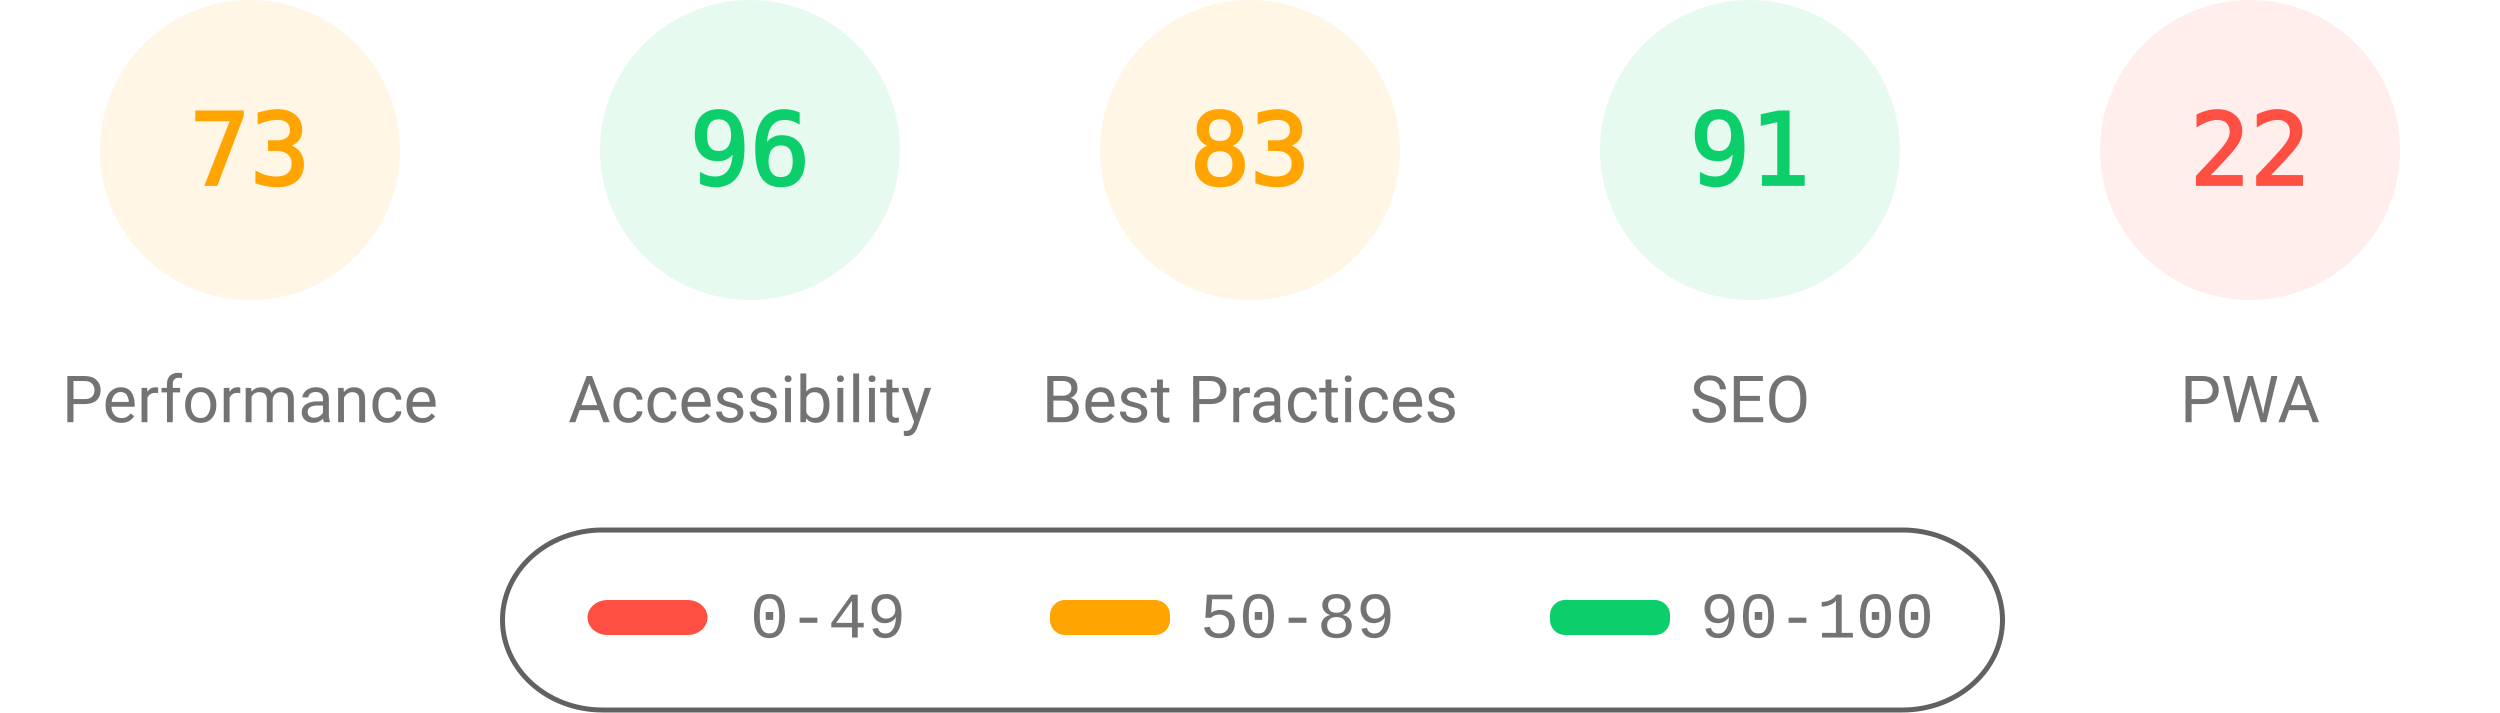
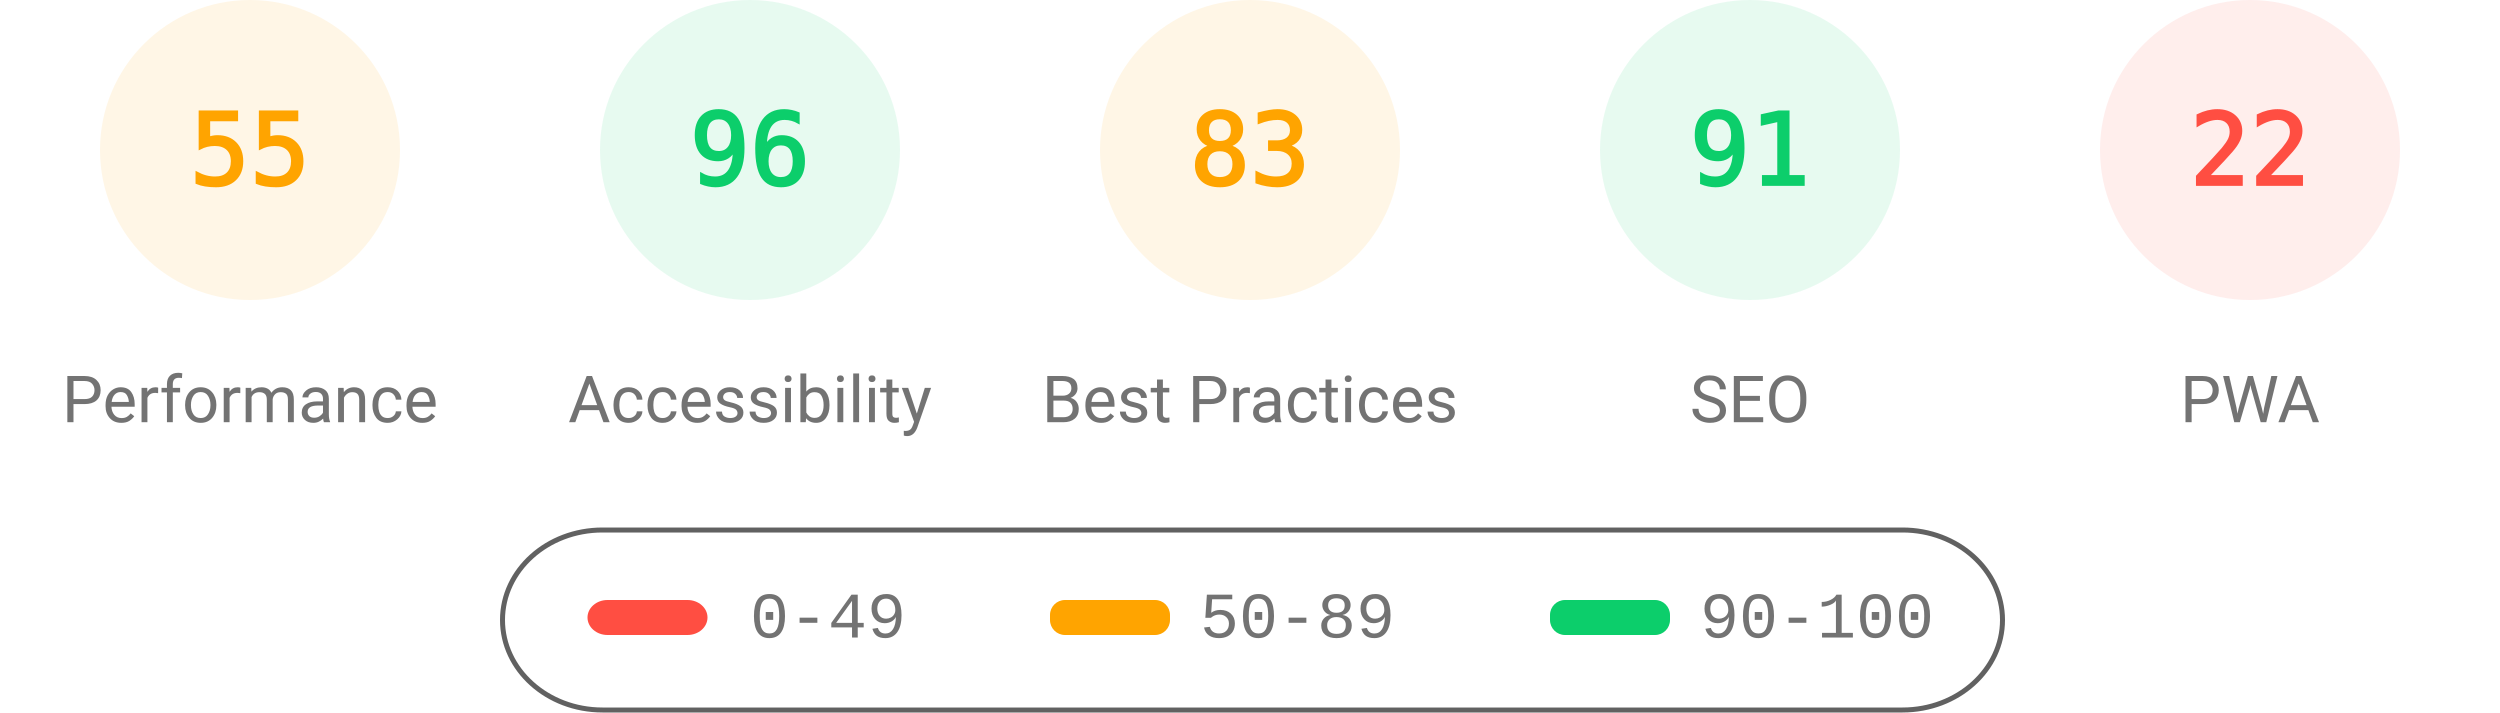
<svg xmlns="http://www.w3.org/2000/svg" fill="none" width="1000" height="285">
  <style>.gauge-base{opacity:.1}.gauge-arc{fill:none;animation-delay:250ms;stroke-linecap:round;transform:rotate(-90deg);transform-origin:100px 60px;animation:load-gauge 1s ease forwards}.guage-text{font-size:40px;font-family:monospace;text-align:center}.guage-red{color:#ff4e42;fill:#ff4e42;stroke:#ff4e42}.guage-orange{color:#ffa400;fill:#ffa400;stroke:#ffa400}.guage-green{color:#0cce6b;fill:#0cce6b;stroke:#0cce6b}.guage-undefined{color:#5c5c5c;fill:#5c5c5c;stroke:#5c5c5c}.guage-title{color:#737373;fill:#737373;stroke:none;font-size:26px;line-height:26px;font-family:Roboto,Halvetica,Arial,sans-serif}@keyframes load-gauge{from{stroke-dasharray:0 352.858}}</style>
  <svg class="guage-div guage-perf guage-orange" viewBox="0 0 200 200" width="200" height="200">
    <circle class="gauge-base" r="56" cx="100" cy="60" stroke-width="8" />
-     <circle class="gauge-arc guage-arc-1" r="56" cx="100" cy="60" stroke-width="8" style="stroke-dasharray:256.856,351.858" />
-     <text class="guage-text" x="100" y="60" alignment-baseline="central" dominant-baseline="central" text-anchor="middle">73</text>
+     <circle class="gauge-arc guage-arc-1" r="56" cx="100" cy="60" stroke-width="8" style="stroke-dasharray:193.522,351.858" />
+     <text class="guage-text" x="100" y="60" alignment-baseline="central" dominant-baseline="central" text-anchor="middle">55</text>
    <text class="guage-title" x="100" y="160" alignment-baseline="central" dominant-baseline="central" text-anchor="middle">Performance</text>
  </svg>
  <svg class="guage-div guage-acc guage-green" viewBox="0 0 200 200" width="200" height="200" x="200">
    <circle class="gauge-base" r="56" cx="100" cy="60" stroke-width="8" />
    <circle class="gauge-arc guage-arc-2" r="56" cx="100" cy="60" stroke-width="8" style="stroke-dasharray:337.784,351.858" />
    <text class="guage-text" x="100" y="60" alignment-baseline="central" dominant-baseline="central" text-anchor="middle">96</text>
    <text class="guage-title" x="100" y="160" alignment-baseline="central" dominant-baseline="central" text-anchor="middle">Accessibility</text>
  </svg>
  <svg class="guage-div guage-best guage-orange" viewBox="0 0 200 200" width="200" height="200" x="400">
    <circle class="gauge-base" r="56" cx="100" cy="60" stroke-width="8" />
    <circle class="gauge-arc guage-arc-3" r="56" cx="100" cy="60" stroke-width="8" style="stroke-dasharray:292.042,351.858" />
    <text class="guage-text" x="100" y="60" alignment-baseline="central" dominant-baseline="central" text-anchor="middle">83</text>
    <text class="guage-title" x="100" y="160" alignment-baseline="central" dominant-baseline="central" text-anchor="middle">Best Practices</text>
  </svg>
  <svg class="guage-div guage-seo guage-green" viewBox="0 0 200 200" width="200" height="200" x="600">
    <circle class="gauge-base" r="56" cx="100" cy="60" stroke-width="8" />
    <circle class="gauge-arc guage-arc-4" r="56" cx="100" cy="60" stroke-width="8" style="stroke-dasharray:320.191,351.858" />
    <text class="guage-text" x="100" y="60" alignment-baseline="central" dominant-baseline="central" text-anchor="middle">91</text>
    <text class="guage-title" x="100" y="160" alignment-baseline="central" dominant-baseline="central" text-anchor="middle">SEO</text>
  </svg>
  <svg class="guage-div guage-pwa guage-red" viewBox="0 0 200 200" width="200" height="200" x="800">
    <circle class="gauge-base" r="56" cx="100" cy="60" stroke-width="8" />
    <circle class="gauge-arc guage-arc-4" r="56" cx="100" cy="60" stroke-width="8" style="stroke-dasharray:77.409,351.858" />
    <text class="guage-text" x="100" y="60" alignment-baseline="central" dominant-baseline="central" text-anchor="middle">22</text>
    <text class="guage-title" x="100" y="160" alignment-baseline="central" dominant-baseline="central" text-anchor="middle">PWA</text>
  </svg>
  <svg width="604" height="76" x="200" y="210">
    <path fill="none" id="canvas_background" d="M-1-1h604v80H-1z" />
    <rect fill-opacity="0" stroke="#616161" stroke-width="2" rx="40" id="svg_2" height="72" width="600" y="2" x="1" fill="#000" />
    <rect stroke="#000" rx="8" id="svg_3" height="14" width="48" y="30" x="35" stroke-opacity="null" stroke-width="0" fill="#ff4e42" />
    <rect stroke="#000" rx="6" id="svg_4" height="14" width="48" y="30" x="220" stroke-opacity="null" stroke-width="0" fill="#ffa400" />
    <rect stroke="#000" rx="6" id="svg_5" height="14" width="48" y="30" x="420" stroke-opacity="null" stroke-width="0" fill="#0cce6b" />
    <text xml:space="preserve" text-anchor="start" font-family="'Courier New', Courier, monospace" font-size="26" id="svg_6" y="45" x="100" stroke-opacity="null" stroke-width="0" stroke="#000" fill="#737373">0-49</text>
    <text xml:space="preserve" text-anchor="start" font-family="'Courier New', Courier, monospace" font-size="26" id="svg_7" y="45" x="280" stroke-opacity="null" stroke-width="0" stroke="#000" fill="#737373">50-89</text>
    <text xml:space="preserve" text-anchor="start" font-family="'Courier New', Courier, monospace" font-size="26" id="svg_8" y="45" x="480" stroke-opacity="null" stroke-width="0" stroke="#000" fill="#737373">90-100</text>
  </svg>
</svg>
